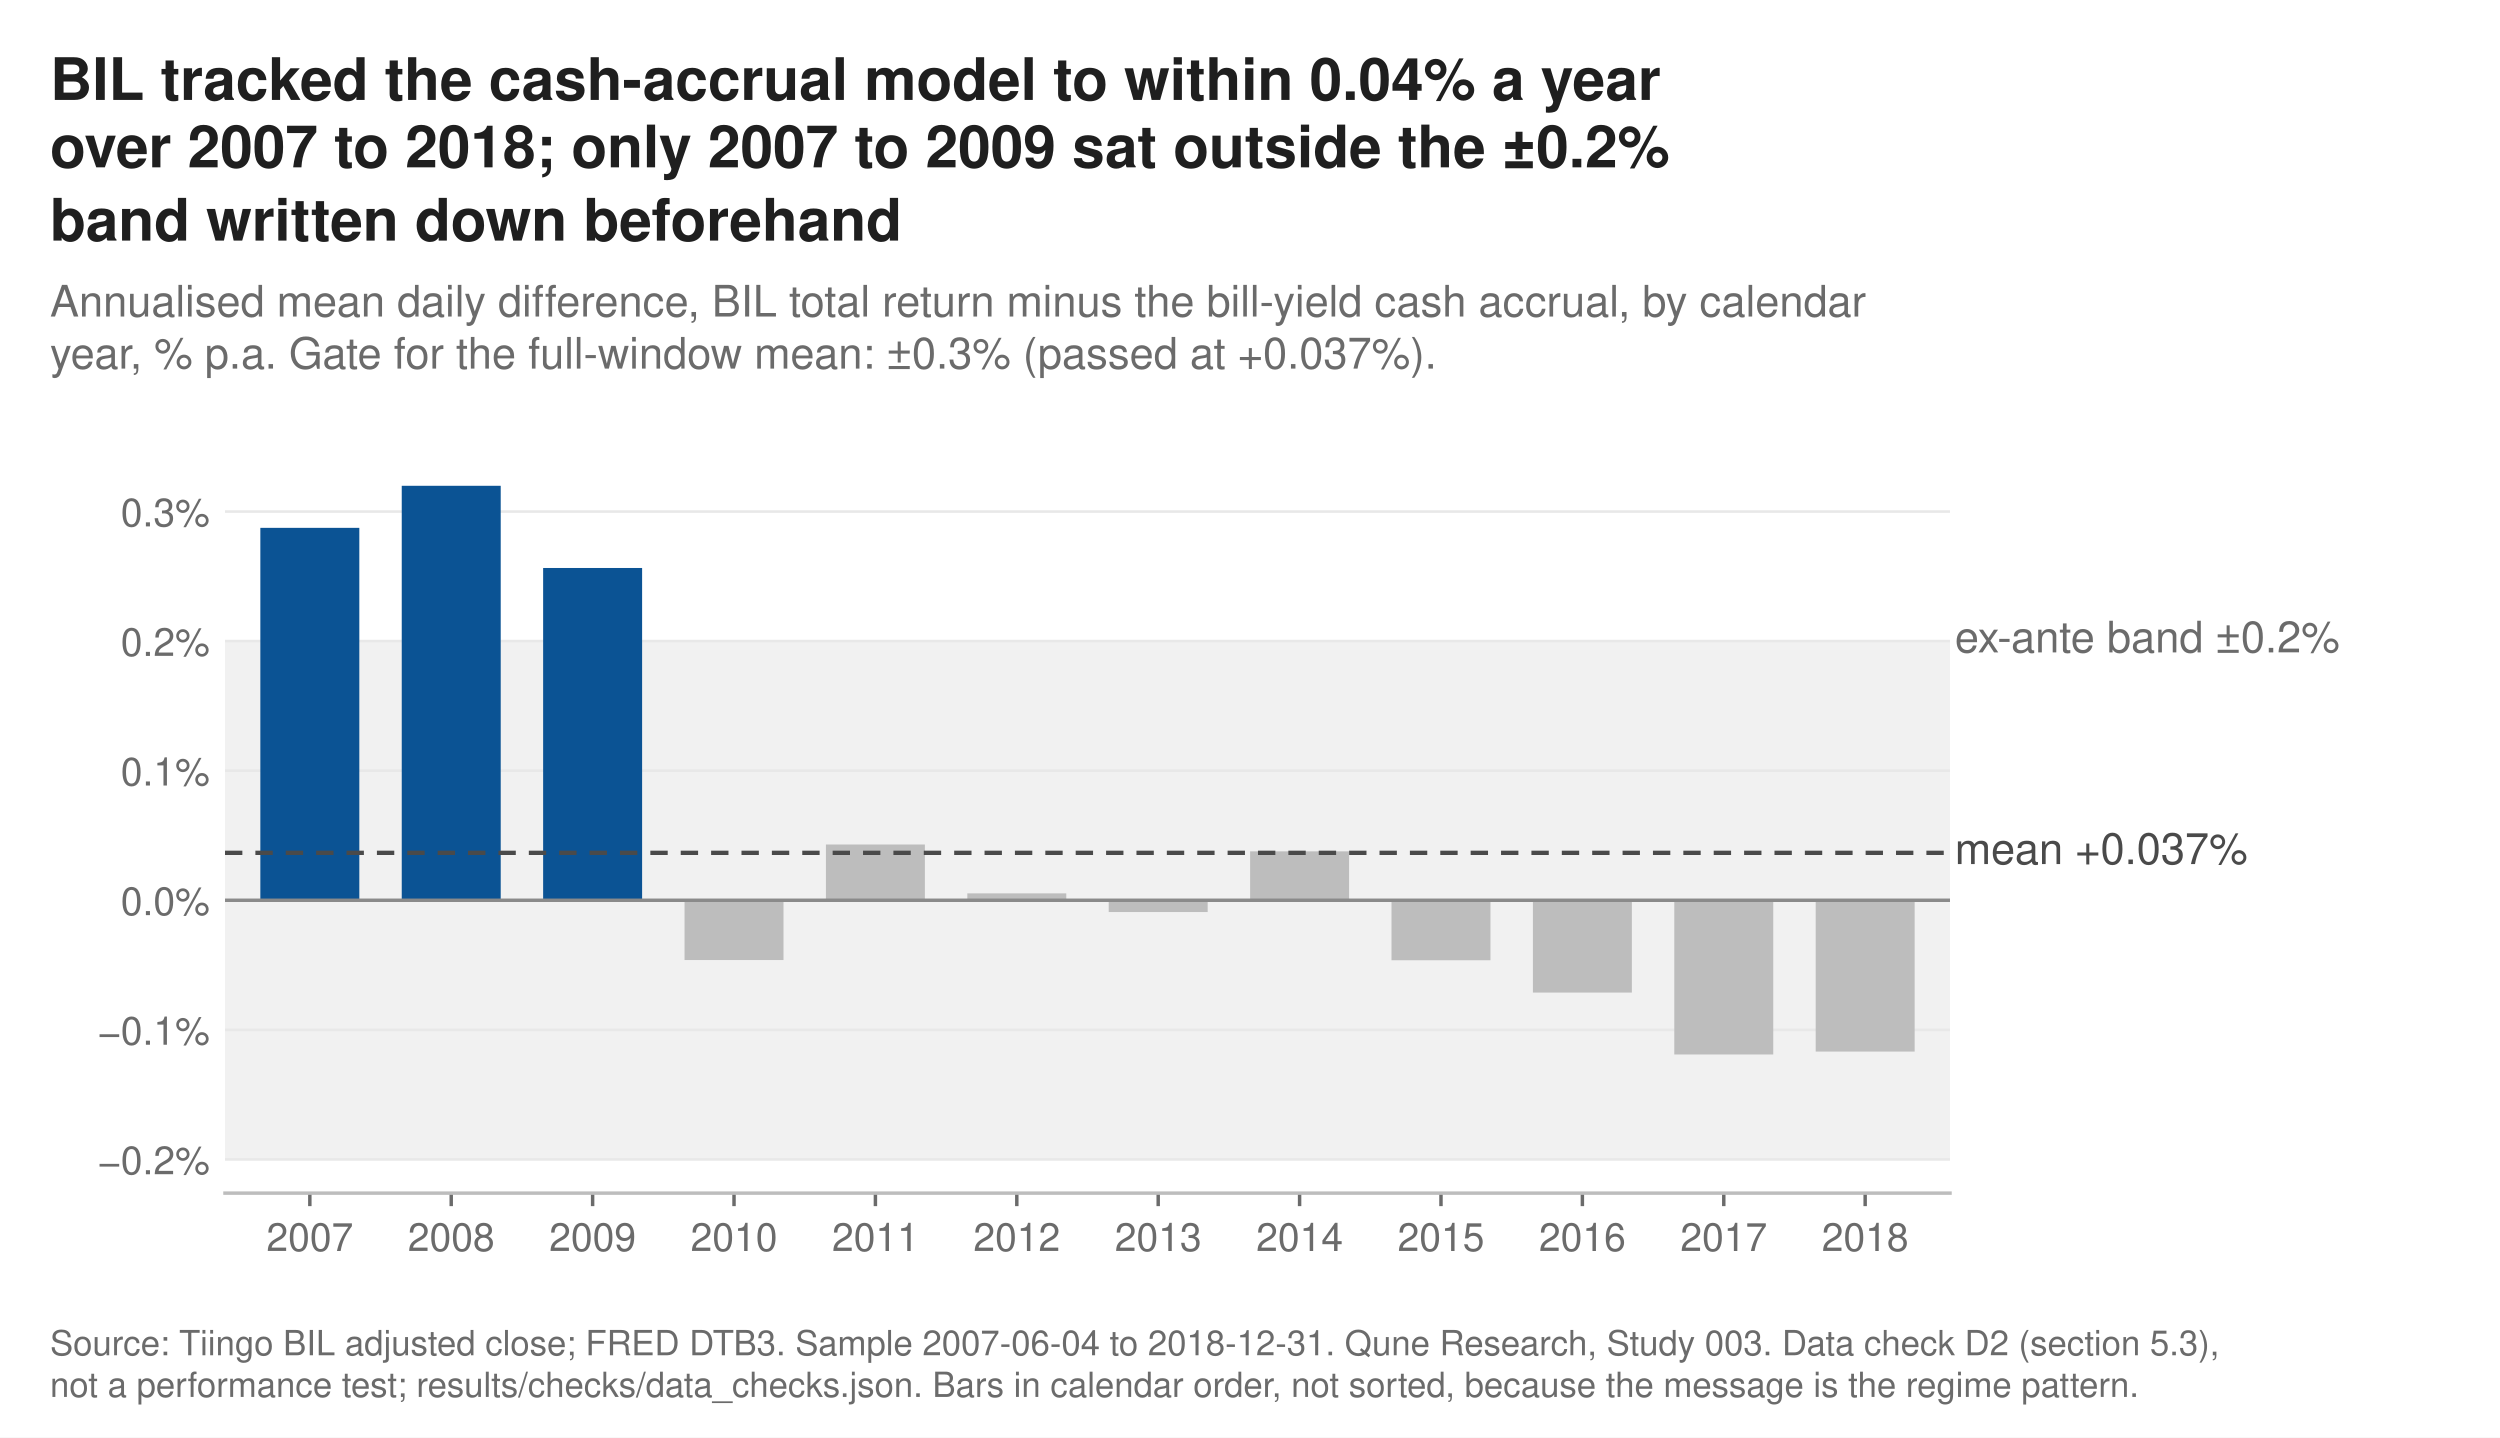
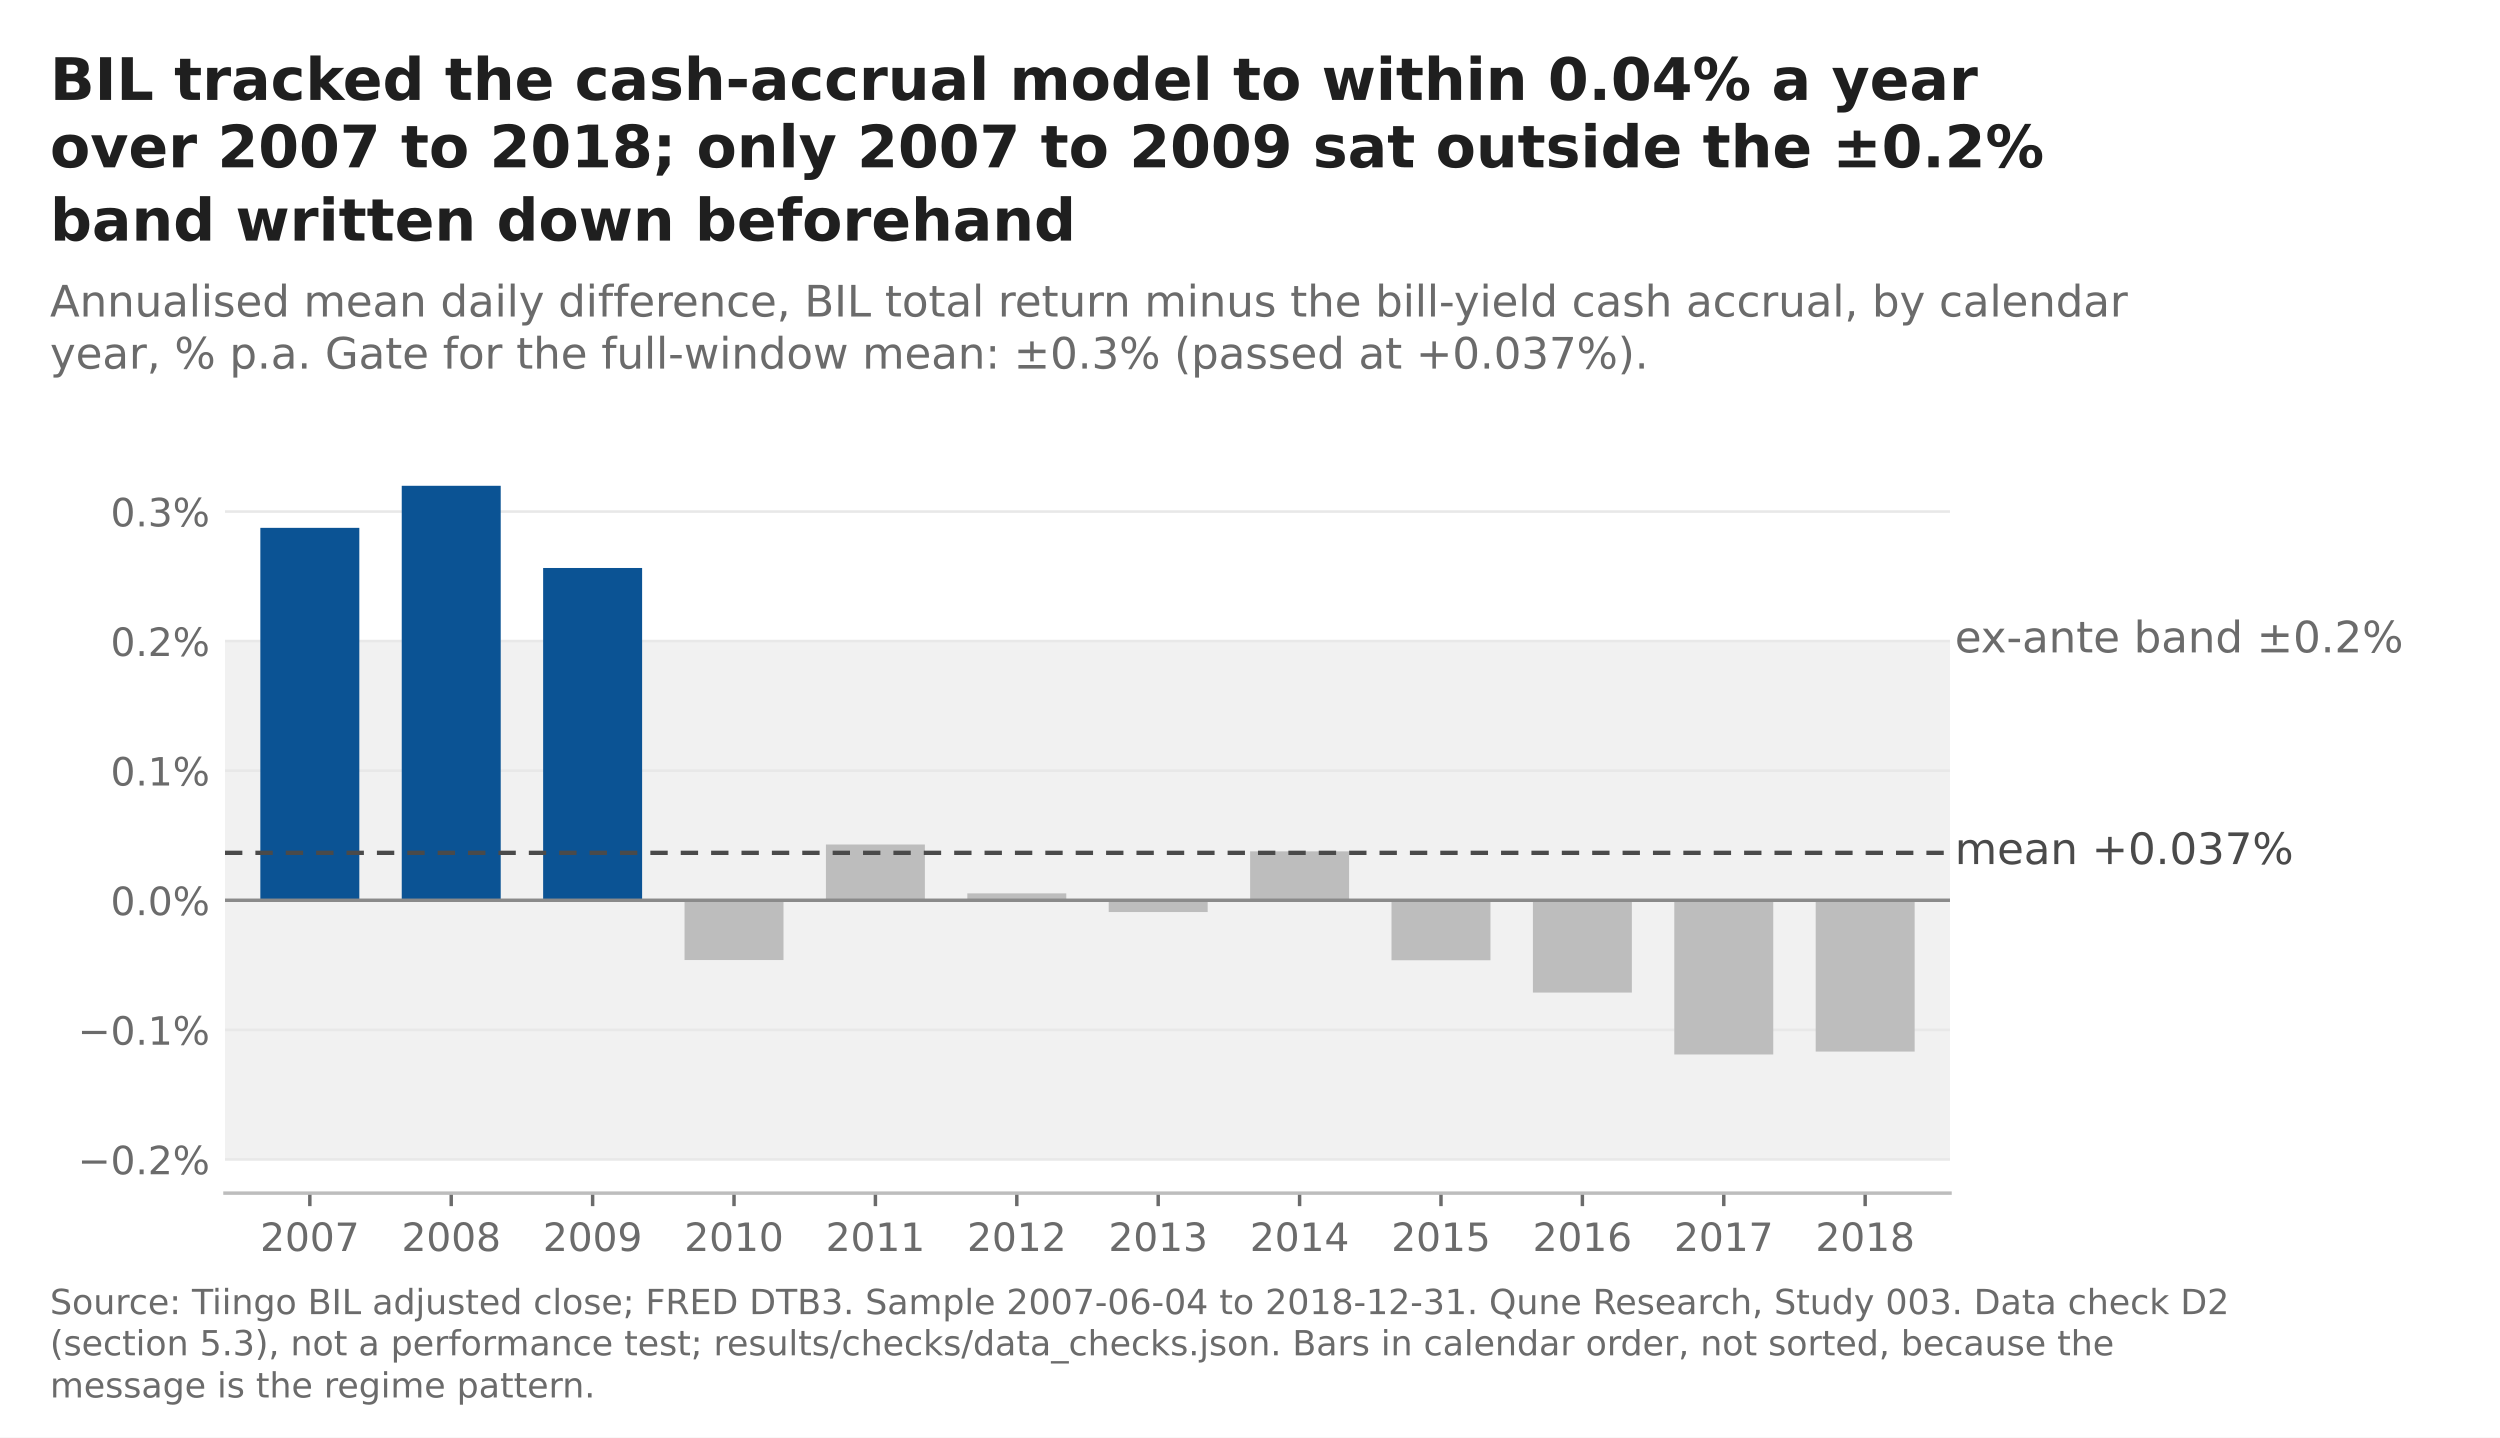
<svg xmlns="http://www.w3.org/2000/svg" xmlns:xlink="http://www.w3.org/1999/xlink" width="576pt" height="331.2pt" viewBox="0 0 576 331.2" version="1.1">
  <defs>
    <style type="text/css">*{stroke-linejoin: round; stroke-linecap: butt}</style>
  </defs>
  <g id="figure_1">
    <g id="patch_1">
      <path d="M 0 331.2  L 576 331.2  L 576 0  L 0 0  z " style="fill: #ffffff" />
    </g>
    <g id="axes_1">
      <g id="patch_2">
        <path d="M 51.84 274.896  L 449.28 274.896  L 449.28 104.167  L 51.84 104.167  z " style="fill: #ffffff" />
      </g>
      <g id="patch_3">
-         <path d="M 51.84 267.136  L 449.28 267.136  L 449.28 147.716  L 51.84 147.716  z " clip-path="url(#p871f17e16b)" style="fill: #f1f1f1" />
+         <path d="M 51.84 267.136  L 449.28 267.136  L 449.28 147.716  L 51.84 147.716  z " clip-path="url(#p3d9d16329a)" style="fill: #f1f1f1" />
      </g>
      <g id="matplotlib.axis_1">
        <g id="xtick_1">
          <g id="line2d_1">
            <defs>
-               <path id="ma6fecc33e3" d="M 0 0  L 0 3  " style="stroke: #6b6b6b; stroke-width: 0.8" />
+               <path id="m9e7ed593be" d="M 0 0  L 0 3  " style="stroke: #6b6b6b; stroke-width: 0.8" />
            </defs>
            <g>
-               <use xlink:href="#ma6fecc33e3" x="71.386" y="274.896" style="fill: #6b6b6b; stroke: #6b6b6b; stroke-width: 0.8" />
+               <use xlink:href="#m9e7ed593be" x="71.386" y="274.896" style="fill: #6b6b6b; stroke: #6b6b6b; stroke-width: 0.8" />
            </g>
          </g>
          <g id="text_1">
-             <text style="font-size: 9px; font-family: 'Helvetica Neue', 'Helvetica', 'Arial', 'Liberation Sans', 'DejaVu Sans', sans-serif; text-anchor: middle; fill: #6b6b6b" x="71.386" y="288.234" transform="rotate(-0 71.38623 288.2339)">2007</text>
+             <text style="font-size: 9px; font-family: 'DejaVu Sans', sans-serif; text-anchor: middle; fill: #6b6b6b" x="71.386" y="288.234" transform="rotate(-0 71.38623 288.2339)">2007</text>
          </g>
        </g>
        <g id="xtick_2">
          <g id="line2d_2">
            <g>
-               <use xlink:href="#ma6fecc33e3" x="103.963" y="274.896" style="fill: #6b6b6b; stroke: #6b6b6b; stroke-width: 0.8" />
+               <use xlink:href="#m9e7ed593be" x="103.963" y="274.896" style="fill: #6b6b6b; stroke: #6b6b6b; stroke-width: 0.8" />
            </g>
          </g>
          <g id="text_2">
-             <text style="font-size: 9px; font-family: 'Helvetica Neue', 'Helvetica', 'Arial', 'Liberation Sans', 'DejaVu Sans', sans-serif; text-anchor: middle; fill: #6b6b6b" x="103.963" y="288.234" transform="rotate(-0 103.9633 288.2339)">2008</text>
+             <text style="font-size: 9px; font-family: 'DejaVu Sans', sans-serif; text-anchor: middle; fill: #6b6b6b" x="103.963" y="288.234" transform="rotate(-0 103.9633 288.2339)">2008</text>
          </g>
        </g>
        <g id="xtick_3">
          <g id="line2d_3">
            <g>
-               <use xlink:href="#ma6fecc33e3" x="136.54" y="274.896" style="fill: #6b6b6b; stroke: #6b6b6b; stroke-width: 0.8" />
+               <use xlink:href="#m9e7ed593be" x="136.54" y="274.896" style="fill: #6b6b6b; stroke: #6b6b6b; stroke-width: 0.8" />
            </g>
          </g>
          <g id="text_3">
-             <text style="font-size: 9px; font-family: 'Helvetica Neue', 'Helvetica', 'Arial', 'Liberation Sans', 'DejaVu Sans', sans-serif; text-anchor: middle; fill: #6b6b6b" x="136.54" y="288.234" transform="rotate(-0 136.5403 288.2339)">2009</text>
+             <text style="font-size: 9px; font-family: 'DejaVu Sans', sans-serif; text-anchor: middle; fill: #6b6b6b" x="136.54" y="288.234" transform="rotate(-0 136.5403 288.2339)">2009</text>
          </g>
        </g>
        <g id="xtick_4">
          <g id="line2d_4">
            <g>
-               <use xlink:href="#ma6fecc33e3" x="169.117" y="274.896" style="fill: #6b6b6b; stroke: #6b6b6b; stroke-width: 0.8" />
+               <use xlink:href="#m9e7ed593be" x="169.117" y="274.896" style="fill: #6b6b6b; stroke: #6b6b6b; stroke-width: 0.8" />
            </g>
          </g>
          <g id="text_4">
-             <text style="font-size: 9px; font-family: 'Helvetica Neue', 'Helvetica', 'Arial', 'Liberation Sans', 'DejaVu Sans', sans-serif; text-anchor: middle; fill: #6b6b6b" x="169.117" y="288.234" transform="rotate(-0 169.1174 288.2339)">2010</text>
+             <text style="font-size: 9px; font-family: 'DejaVu Sans', sans-serif; text-anchor: middle; fill: #6b6b6b" x="169.117" y="288.234" transform="rotate(-0 169.1174 288.2339)">2010</text>
          </g>
        </g>
        <g id="xtick_5">
          <g id="line2d_5">
            <g>
-               <use xlink:href="#ma6fecc33e3" x="201.694" y="274.896" style="fill: #6b6b6b; stroke: #6b6b6b; stroke-width: 0.8" />
+               <use xlink:href="#m9e7ed593be" x="201.694" y="274.896" style="fill: #6b6b6b; stroke: #6b6b6b; stroke-width: 0.8" />
            </g>
          </g>
          <g id="text_5">
-             <text style="font-size: 9px; font-family: 'Helvetica Neue', 'Helvetica', 'Arial', 'Liberation Sans', 'DejaVu Sans', sans-serif; text-anchor: middle; fill: #6b6b6b" x="201.694" y="288.234" transform="rotate(-0 201.6944 288.2339)">2011</text>
+             <text style="font-size: 9px; font-family: 'DejaVu Sans', sans-serif; text-anchor: middle; fill: #6b6b6b" x="201.694" y="288.234" transform="rotate(-0 201.6944 288.2339)">2011</text>
          </g>
        </g>
        <g id="xtick_6">
          <g id="line2d_6">
            <g>
-               <use xlink:href="#ma6fecc33e3" x="234.271" y="274.896" style="fill: #6b6b6b; stroke: #6b6b6b; stroke-width: 0.8" />
+               <use xlink:href="#m9e7ed593be" x="234.271" y="274.896" style="fill: #6b6b6b; stroke: #6b6b6b; stroke-width: 0.8" />
            </g>
          </g>
          <g id="text_6">
-             <text style="font-size: 9px; font-family: 'Helvetica Neue', 'Helvetica', 'Arial', 'Liberation Sans', 'DejaVu Sans', sans-serif; text-anchor: middle; fill: #6b6b6b" x="234.271" y="288.234" transform="rotate(-0 234.2715 288.2339)">2012</text>
+             <text style="font-size: 9px; font-family: 'DejaVu Sans', sans-serif; text-anchor: middle; fill: #6b6b6b" x="234.271" y="288.234" transform="rotate(-0 234.2715 288.2339)">2012</text>
          </g>
        </g>
        <g id="xtick_7">
          <g id="line2d_7">
            <g>
-               <use xlink:href="#ma6fecc33e3" x="266.849" y="274.896" style="fill: #6b6b6b; stroke: #6b6b6b; stroke-width: 0.8" />
+               <use xlink:href="#m9e7ed593be" x="266.849" y="274.896" style="fill: #6b6b6b; stroke: #6b6b6b; stroke-width: 0.8" />
            </g>
          </g>
          <g id="text_7">
-             <text style="font-size: 9px; font-family: 'Helvetica Neue', 'Helvetica', 'Arial', 'Liberation Sans', 'DejaVu Sans', sans-serif; text-anchor: middle; fill: #6b6b6b" x="266.849" y="288.234" transform="rotate(-0 266.8485 288.2339)">2013</text>
+             <text style="font-size: 9px; font-family: 'DejaVu Sans', sans-serif; text-anchor: middle; fill: #6b6b6b" x="266.849" y="288.234" transform="rotate(-0 266.8485 288.2339)">2013</text>
          </g>
        </g>
        <g id="xtick_8">
          <g id="line2d_8">
            <g>
-               <use xlink:href="#ma6fecc33e3" x="299.426" y="274.896" style="fill: #6b6b6b; stroke: #6b6b6b; stroke-width: 0.8" />
+               <use xlink:href="#m9e7ed593be" x="299.426" y="274.896" style="fill: #6b6b6b; stroke: #6b6b6b; stroke-width: 0.8" />
            </g>
          </g>
          <g id="text_8">
-             <text style="font-size: 9px; font-family: 'Helvetica Neue', 'Helvetica', 'Arial', 'Liberation Sans', 'DejaVu Sans', sans-serif; text-anchor: middle; fill: #6b6b6b" x="299.426" y="288.234" transform="rotate(-0 299.4256 288.2339)">2014</text>
+             <text style="font-size: 9px; font-family: 'DejaVu Sans', sans-serif; text-anchor: middle; fill: #6b6b6b" x="299.426" y="288.234" transform="rotate(-0 299.4256 288.2339)">2014</text>
          </g>
        </g>
        <g id="xtick_9">
          <g id="line2d_9">
            <g>
-               <use xlink:href="#ma6fecc33e3" x="332.003" y="274.896" style="fill: #6b6b6b; stroke: #6b6b6b; stroke-width: 0.8" />
+               <use xlink:href="#m9e7ed593be" x="332.003" y="274.896" style="fill: #6b6b6b; stroke: #6b6b6b; stroke-width: 0.8" />
            </g>
          </g>
          <g id="text_9">
-             <text style="font-size: 9px; font-family: 'Helvetica Neue', 'Helvetica', 'Arial', 'Liberation Sans', 'DejaVu Sans', sans-serif; text-anchor: middle; fill: #6b6b6b" x="332.003" y="288.234" transform="rotate(-0 332.0026 288.2339)">2015</text>
+             <text style="font-size: 9px; font-family: 'DejaVu Sans', sans-serif; text-anchor: middle; fill: #6b6b6b" x="332.003" y="288.234" transform="rotate(-0 332.0026 288.2339)">2015</text>
          </g>
        </g>
        <g id="xtick_10">
          <g id="line2d_10">
            <g>
-               <use xlink:href="#ma6fecc33e3" x="364.58" y="274.896" style="fill: #6b6b6b; stroke: #6b6b6b; stroke-width: 0.8" />
+               <use xlink:href="#m9e7ed593be" x="364.58" y="274.896" style="fill: #6b6b6b; stroke: #6b6b6b; stroke-width: 0.8" />
            </g>
          </g>
          <g id="text_10">
-             <text style="font-size: 9px; font-family: 'Helvetica Neue', 'Helvetica', 'Arial', 'Liberation Sans', 'DejaVu Sans', sans-serif; text-anchor: middle; fill: #6b6b6b" x="364.58" y="288.234" transform="rotate(-0 364.5797 288.2339)">2016</text>
+             <text style="font-size: 9px; font-family: 'DejaVu Sans', sans-serif; text-anchor: middle; fill: #6b6b6b" x="364.58" y="288.234" transform="rotate(-0 364.5797 288.2339)">2016</text>
          </g>
        </g>
        <g id="xtick_11">
          <g id="line2d_11">
            <g>
-               <use xlink:href="#ma6fecc33e3" x="397.157" y="274.896" style="fill: #6b6b6b; stroke: #6b6b6b; stroke-width: 0.8" />
+               <use xlink:href="#m9e7ed593be" x="397.157" y="274.896" style="fill: #6b6b6b; stroke: #6b6b6b; stroke-width: 0.8" />
            </g>
          </g>
          <g id="text_11">
-             <text style="font-size: 9px; font-family: 'Helvetica Neue', 'Helvetica', 'Arial', 'Liberation Sans', 'DejaVu Sans', sans-serif; text-anchor: middle; fill: #6b6b6b" x="397.157" y="288.234" transform="rotate(-0 397.1567 288.2339)">2017</text>
+             <text style="font-size: 9px; font-family: 'DejaVu Sans', sans-serif; text-anchor: middle; fill: #6b6b6b" x="397.157" y="288.234" transform="rotate(-0 397.1567 288.2339)">2017</text>
          </g>
        </g>
        <g id="xtick_12">
          <g id="line2d_12">
            <g>
-               <use xlink:href="#ma6fecc33e3" x="429.734" y="274.896" style="fill: #6b6b6b; stroke: #6b6b6b; stroke-width: 0.8" />
+               <use xlink:href="#m9e7ed593be" x="429.734" y="274.896" style="fill: #6b6b6b; stroke: #6b6b6b; stroke-width: 0.8" />
            </g>
          </g>
          <g id="text_12">
-             <text style="font-size: 9px; font-family: 'Helvetica Neue', 'Helvetica', 'Arial', 'Liberation Sans', 'DejaVu Sans', sans-serif; text-anchor: middle; fill: #6b6b6b" x="429.734" y="288.234" transform="rotate(-0 429.7338 288.2339)">2018</text>
+             <text style="font-size: 9px; font-family: 'DejaVu Sans', sans-serif; text-anchor: middle; fill: #6b6b6b" x="429.734" y="288.234" transform="rotate(-0 429.7338 288.2339)">2018</text>
          </g>
        </g>
      </g>
      <g id="matplotlib.axis_2">
        <g id="ytick_1">
          <g id="line2d_13">
-             <path d="M 51.84 267.136  L 449.28 267.136  " clip-path="url(#p871f17e16b)" style="fill: none; stroke: #e8e8e8; stroke-width: 0.6; stroke-linecap: round" />
+             <path d="M 51.84 267.136  L 449.28 267.136  " clip-path="url(#p3d9d16329a)" style="fill: none; stroke: #e8e8e8; stroke-width: 0.6; stroke-linecap: round" />
          </g>
          <g id="line2d_14" />
          <g id="text_13">
-             <text style="font-size: 9px; font-family: 'Helvetica Neue', 'Helvetica', 'Arial', 'Liberation Sans', 'DejaVu Sans', sans-serif; text-anchor: end; fill: #6b6b6b" x="48.34" y="270.555" transform="rotate(-0 48.34 270.5545)">−0.2%</text>
+             <text style="font-size: 9px; font-family: 'DejaVu Sans', sans-serif; text-anchor: end; fill: #6b6b6b" x="48.34" y="270.555" transform="rotate(-0 48.34 270.5545)">−0.2%</text>
          </g>
        </g>
        <g id="ytick_2">
          <g id="line2d_15">
-             <path d="M 51.84 237.281  L 449.28 237.281  " clip-path="url(#p871f17e16b)" style="fill: none; stroke: #e8e8e8; stroke-width: 0.6; stroke-linecap: round" />
+             <path d="M 51.84 237.281  L 449.28 237.281  " clip-path="url(#p3d9d16329a)" style="fill: none; stroke: #e8e8e8; stroke-width: 0.6; stroke-linecap: round" />
          </g>
          <g id="line2d_16" />
          <g id="text_14">
-             <text style="font-size: 9px; font-family: 'Helvetica Neue', 'Helvetica', 'Arial', 'Liberation Sans', 'DejaVu Sans', sans-serif; text-anchor: end; fill: #6b6b6b" x="48.34" y="240.7" transform="rotate(-0 48.34 240.6997)">−0.1%</text>
+             <text style="font-size: 9px; font-family: 'DejaVu Sans', sans-serif; text-anchor: end; fill: #6b6b6b" x="48.34" y="240.7" transform="rotate(-0 48.34 240.6997)">−0.1%</text>
          </g>
        </g>
        <g id="ytick_3">
          <g id="line2d_17">
-             <path d="M 51.84 207.426  L 449.28 207.426  " clip-path="url(#p871f17e16b)" style="fill: none; stroke: #e8e8e8; stroke-width: 0.6; stroke-linecap: round" />
+             <path d="M 51.84 207.426  L 449.28 207.426  " clip-path="url(#p3d9d16329a)" style="fill: none; stroke: #e8e8e8; stroke-width: 0.6; stroke-linecap: round" />
          </g>
          <g id="line2d_18" />
          <g id="text_15">
-             <text style="font-size: 9px; font-family: 'Helvetica Neue', 'Helvetica', 'Arial', 'Liberation Sans', 'DejaVu Sans', sans-serif; text-anchor: end; fill: #6b6b6b" x="48.34" y="210.845" transform="rotate(-0 48.34 210.8448)">0.0%</text>
+             <text style="font-size: 9px; font-family: 'DejaVu Sans', sans-serif; text-anchor: end; fill: #6b6b6b" x="48.34" y="210.845" transform="rotate(-0 48.34 210.8448)">0.0%</text>
          </g>
        </g>
        <g id="ytick_4">
          <g id="line2d_19">
-             <path d="M 51.84 177.571  L 449.28 177.571  " clip-path="url(#p871f17e16b)" style="fill: none; stroke: #e8e8e8; stroke-width: 0.6; stroke-linecap: round" />
+             <path d="M 51.84 177.571  L 449.28 177.571  " clip-path="url(#p3d9d16329a)" style="fill: none; stroke: #e8e8e8; stroke-width: 0.6; stroke-linecap: round" />
          </g>
          <g id="line2d_20" />
          <g id="text_16">
-             <text style="font-size: 9px; font-family: 'Helvetica Neue', 'Helvetica', 'Arial', 'Liberation Sans', 'DejaVu Sans', sans-serif; text-anchor: end; fill: #6b6b6b" x="48.34" y="180.99" transform="rotate(-0 48.34 180.99)">0.1%</text>
+             <text style="font-size: 9px; font-family: 'DejaVu Sans', sans-serif; text-anchor: end; fill: #6b6b6b" x="48.34" y="180.99" transform="rotate(-0 48.34 180.99)">0.1%</text>
          </g>
        </g>
        <g id="ytick_5">
          <g id="line2d_21">
-             <path d="M 51.84 147.716  L 449.28 147.716  " clip-path="url(#p871f17e16b)" style="fill: none; stroke: #e8e8e8; stroke-width: 0.6; stroke-linecap: round" />
+             <path d="M 51.84 147.716  L 449.28 147.716  " clip-path="url(#p3d9d16329a)" style="fill: none; stroke: #e8e8e8; stroke-width: 0.6; stroke-linecap: round" />
          </g>
          <g id="line2d_22" />
          <g id="text_17">
-             <text style="font-size: 9px; font-family: 'Helvetica Neue', 'Helvetica', 'Arial', 'Liberation Sans', 'DejaVu Sans', sans-serif; text-anchor: end; fill: #6b6b6b" x="48.34" y="151.135" transform="rotate(-0 48.34 151.1351)">0.2%</text>
+             <text style="font-size: 9px; font-family: 'DejaVu Sans', sans-serif; text-anchor: end; fill: #6b6b6b" x="48.34" y="151.135" transform="rotate(-0 48.34 151.1351)">0.2%</text>
          </g>
        </g>
        <g id="ytick_6">
          <g id="line2d_23">
-             <path d="M 51.84 117.861  L 449.28 117.861  " clip-path="url(#p871f17e16b)" style="fill: none; stroke: #e8e8e8; stroke-width: 0.6; stroke-linecap: round" />
+             <path d="M 51.84 117.861  L 449.28 117.861  " clip-path="url(#p3d9d16329a)" style="fill: none; stroke: #e8e8e8; stroke-width: 0.6; stroke-linecap: round" />
          </g>
          <g id="line2d_24" />
          <g id="text_18">
-             <text style="font-size: 9px; font-family: 'Helvetica Neue', 'Helvetica', 'Arial', 'Liberation Sans', 'DejaVu Sans', sans-serif; text-anchor: end; fill: #6b6b6b" x="48.34" y="121.28" transform="rotate(-0 48.34 121.2803)">0.3%</text>
+             <text style="font-size: 9px; font-family: 'DejaVu Sans', sans-serif; text-anchor: end; fill: #6b6b6b" x="48.34" y="121.28" transform="rotate(-0 48.34 121.2803)">0.3%</text>
          </g>
        </g>
      </g>
      <g id="patch_4">
-         <path d="M 59.984 207.426  L 82.788 207.426  L 82.788 121.617  L 59.984 121.617  z " clip-path="url(#p871f17e16b)" style="fill: #0b5394" />
+         <path d="M 59.984 207.426  L 82.788 207.426  L 82.788 121.617  L 59.984 121.617  z " clip-path="url(#p3d9d16329a)" style="fill: #0b5394" />
      </g>
      <g id="patch_5">
-         <path d="M 92.561 207.426  L 115.365 207.426  L 115.365 111.927  L 92.561 111.927  z " clip-path="url(#p871f17e16b)" style="fill: #0b5394" />
+         <path d="M 92.561 207.426  L 115.365 207.426  L 115.365 111.927  L 92.561 111.927  z " clip-path="url(#p3d9d16329a)" style="fill: #0b5394" />
      </g>
      <g id="patch_6">
-         <path d="M 125.138 207.426  L 147.942 207.426  L 147.942 130.864  L 125.138 130.864  z " clip-path="url(#p871f17e16b)" style="fill: #0b5394" />
+         <path d="M 125.138 207.426  L 147.942 207.426  L 147.942 130.864  L 125.138 130.864  z " clip-path="url(#p3d9d16329a)" style="fill: #0b5394" />
      </g>
      <g id="patch_7">
-         <path d="M 157.715 207.426  L 180.519 207.426  L 180.519 221.191  L 157.715 221.191  z " clip-path="url(#p871f17e16b)" style="fill: #bdbdbd" />
+         <path d="M 157.715 207.426  L 180.519 207.426  L 180.519 221.191  L 157.715 221.191  z " clip-path="url(#p3d9d16329a)" style="fill: #bdbdbd" />
      </g>
      <g id="patch_8">
-         <path d="M 190.292 207.426  L 213.096 207.426  L 213.096 194.574  L 190.292 194.574  z " clip-path="url(#p871f17e16b)" style="fill: #bdbdbd" />
+         <path d="M 190.292 207.426  L 213.096 207.426  L 213.096 194.574  L 190.292 194.574  z " clip-path="url(#p3d9d16329a)" style="fill: #bdbdbd" />
      </g>
      <g id="patch_9">
-         <path d="M 222.87 207.426  L 245.673 207.426  L 245.673 205.831  L 222.87 205.831  z " clip-path="url(#p871f17e16b)" style="fill: #bdbdbd" />
+         <path d="M 222.87 207.426  L 245.673 207.426  L 245.673 205.831  L 222.87 205.831  z " clip-path="url(#p3d9d16329a)" style="fill: #bdbdbd" />
      </g>
      <g id="patch_10">
-         <path d="M 255.447 207.426  L 278.25 207.426  L 278.25 210.134  L 255.447 210.134  z " clip-path="url(#p871f17e16b)" style="fill: #bdbdbd" />
+         <path d="M 255.447 207.426  L 278.25 207.426  L 278.25 210.134  L 255.447 210.134  z " clip-path="url(#p3d9d16329a)" style="fill: #bdbdbd" />
      </g>
      <g id="patch_11">
-         <path d="M 288.024 207.426  L 310.828 207.426  L 310.828 196.15  L 288.024 196.15  z " clip-path="url(#p871f17e16b)" style="fill: #bdbdbd" />
+         <path d="M 288.024 207.426  L 310.828 207.426  L 310.828 196.15  L 288.024 196.15  z " clip-path="url(#p3d9d16329a)" style="fill: #bdbdbd" />
      </g>
      <g id="patch_12">
-         <path d="M 320.601 207.426  L 343.405 207.426  L 343.405 221.244  L 320.601 221.244  z " clip-path="url(#p871f17e16b)" style="fill: #bdbdbd" />
+         <path d="M 320.601 207.426  L 343.405 207.426  L 343.405 221.244  L 320.601 221.244  z " clip-path="url(#p3d9d16329a)" style="fill: #bdbdbd" />
      </g>
      <g id="patch_13">
-         <path d="M 353.178 207.426  L 375.982 207.426  L 375.982 228.69  L 353.178 228.69  z " clip-path="url(#p871f17e16b)" style="fill: #bdbdbd" />
+         <path d="M 353.178 207.426  L 375.982 207.426  L 375.982 228.69  L 353.178 228.69  z " clip-path="url(#p3d9d16329a)" style="fill: #bdbdbd" />
      </g>
      <g id="patch_14">
-         <path d="M 385.755 207.426  L 408.559 207.426  L 408.559 242.951  L 385.755 242.951  z " clip-path="url(#p871f17e16b)" style="fill: #bdbdbd" />
+         <path d="M 385.755 207.426  L 408.559 207.426  L 408.559 242.951  L 385.755 242.951  z " clip-path="url(#p3d9d16329a)" style="fill: #bdbdbd" />
      </g>
      <g id="patch_15">
-         <path d="M 418.332 207.426  L 441.136 207.426  L 441.136 242.284  L 418.332 242.284  z " clip-path="url(#p871f17e16b)" style="fill: #bdbdbd" />
+         <path d="M 418.332 207.426  L 441.136 207.426  L 441.136 242.284  L 418.332 242.284  z " clip-path="url(#p3d9d16329a)" style="fill: #bdbdbd" />
      </g>
      <g id="line2d_25">
-         <path d="M 51.84 207.426  L 449.28 207.426  " clip-path="url(#p871f17e16b)" style="fill: none; stroke: #8a8a8a; stroke-width: 0.8; stroke-linecap: round" />
+         <path d="M 51.84 207.426  L 449.28 207.426  " clip-path="url(#p3d9d16329a)" style="fill: none; stroke: #8a8a8a; stroke-width: 0.8; stroke-linecap: round" />
      </g>
      <g id="line2d_26">
-         <path d="M 51.84 196.49  L 449.28 196.49  " clip-path="url(#p871f17e16b)" style="fill: none; stroke-dasharray: 4,3; stroke-dashoffset: 0; stroke: #4a4a4a" />
+         <path d="M 51.84 196.49  L 449.28 196.49  " clip-path="url(#p3d9d16329a)" style="fill: none; stroke-dasharray: 4,3; stroke-dashoffset: 0; stroke: #4a4a4a" />
      </g>
      <g id="patch_16">
        <path d="M 51.84 274.896  L 449.28 274.896  " style="fill: none; stroke: #bdbdbd; stroke-width: 0.8; stroke-linejoin: miter; stroke-linecap: square" />
      </g>
      <g id="text_19">
-         <text style="font-size: 10px; font-family: 'Helvetica Neue', 'Helvetica', 'Arial', 'Liberation Sans', 'DejaVu Sans', sans-serif; text-anchor: start; fill: #4a4a4a" x="450.393" y="199.088" transform="rotate(-0 450.3934 199.0877)">mean +0.037%</text>
+         <text style="font-size: 10px; font-family: 'DejaVu Sans', sans-serif; text-anchor: start; fill: #4a4a4a" x="450.393" y="199.088" transform="rotate(-0 450.3934 199.0877)">mean +0.037%</text>
      </g>
      <g id="text_20">
-         <text style="font-size: 10px; font-family: 'Helvetica Neue', 'Helvetica', 'Arial', 'Liberation Sans', 'DejaVu Sans', sans-serif; text-anchor: start; fill: #6b6b6b" x="450.393" y="150.314" transform="rotate(-0 450.3934 150.3142)">ex-ante band ±0.2%</text>
+         <text style="font-size: 10px; font-family: 'DejaVu Sans', sans-serif; text-anchor: start; fill: #6b6b6b" x="450.393" y="150.314" transform="rotate(-0 450.3934 150.3142)">ex-ante band ±0.2%</text>
      </g>
    </g>
    <g id="qune-title">
-       <text style="font-weight: 700; font-size: 13.5px; font-family: 'Helvetica Neue', 'Helvetica', 'Arial', 'Liberation Sans', 'DejaVu Sans', sans-serif; fill: #1f1f1f" transform="translate(11.52 23.02692)">BIL tracked the cash-accrual model to within 0.04% a year</text>
-       <text style="font-weight: 700; font-size: 13.5px; font-family: 'Helvetica Neue', 'Helvetica', 'Arial', 'Liberation Sans', 'DejaVu Sans', sans-serif; fill: #1f1f1f" transform="translate(11.52 38.55192)">over 2007 to 2018; only 2007 to 2009 sat outside the ±0.2%</text>
-       <text style="font-weight: 700; font-size: 13.5px; font-family: 'Helvetica Neue', 'Helvetica', 'Arial', 'Liberation Sans', 'DejaVu Sans', sans-serif; fill: #1f1f1f" transform="translate(11.52 55.43747)">band written down beforehand</text>
+       <text style="font-weight: 700; font-size: 13.5px; font-family: 'DejaVu Sans', sans-serif; fill: #1f1f1f" transform="translate(11.52 23.02692)">BIL tracked the cash-accrual model to within 0.04% a year</text>
+       <text style="font-weight: 700; font-size: 13.5px; font-family: 'DejaVu Sans', sans-serif; fill: #1f1f1f" transform="translate(11.52 38.55192)">over 2007 to 2018; only 2007 to 2009 sat outside the ±0.2%</text>
+       <text style="font-weight: 700; font-size: 13.5px; font-family: 'DejaVu Sans', sans-serif; fill: #1f1f1f" transform="translate(11.52 55.43747)">band written down beforehand</text>
    </g>
    <g id="qune-subtitle">
-       <text style="font-size: 10px; font-family: 'Helvetica Neue', 'Helvetica', 'Arial', 'Liberation Sans', 'DejaVu Sans', sans-serif; fill: #6b6b6b" transform="translate(11.52 72.92637)">Annualised mean daily difference, BIL total return minus the bill-yield cash accrual, by calendar</text>
-       <text style="font-size: 10px; font-family: 'Helvetica Neue', 'Helvetica', 'Arial', 'Liberation Sans', 'DejaVu Sans', sans-serif; fill: #6b6b6b" transform="translate(11.52 84.92637)">year, % p.a. Gate for the full-window mean: ±0.3% (passed at +0.037%).</text>
+       <text style="font-size: 10px; font-family: 'DejaVu Sans', sans-serif; fill: #6b6b6b" transform="translate(11.52 72.92637)">Annualised mean daily difference, BIL total return minus the bill-yield cash accrual, by calendar</text>
+       <text style="font-size: 10px; font-family: 'DejaVu Sans', sans-serif; fill: #6b6b6b" transform="translate(11.52 84.92637)">year, % p.a. Gate for the full-window mean: ±0.3% (passed at +0.037%).</text>
    </g>
    <g id="qune-source-line">
-       <text style="font-size: 8px; font-family: 'Helvetica Neue', 'Helvetica', 'Arial', 'Liberation Sans', 'DejaVu Sans', sans-serif; fill: #6b6b6b" transform="translate(11.52 312.2512)">Source: Tiingo BIL adjusted close; FRED DTB3. Sample 2007-06-04 to 2018-12-31. Qune Research, Study 003. Data check D2 (section 5.3),</text>
-       <text style="font-size: 8px; font-family: 'Helvetica Neue', 'Helvetica', 'Arial', 'Liberation Sans', 'DejaVu Sans', sans-serif; fill: #6b6b6b" transform="translate(11.52 321.8533)">not a performance test; results/checks/data_checks.json. Bars in calendar order, not sorted, because the message is the regime pattern.</text>
+       <text style="font-size: 8px; font-family: 'DejaVu Sans', sans-serif; fill: #6b6b6b" transform="translate(11.52 302.7835)">Source: Tiingo BIL adjusted close; FRED DTB3. Sample 2007-06-04 to 2018-12-31. Qune Research, Study 003. Data check D2</text>
+       <text style="font-size: 8px; font-family: 'DejaVu Sans', sans-serif; fill: #6b6b6b" transform="translate(11.52 312.2722)">(section 5.3), not a performance test; results/checks/data_checks.json. Bars in calendar order, not sorted, because the</text>
+       <text style="font-size: 8px; font-family: 'DejaVu Sans', sans-serif; fill: #6b6b6b" transform="translate(11.52 321.9835)">message is the regime pattern.</text>
    </g>
  </g>
  <defs>
-     <clipPath id="p871f17e16b">
+     <clipPath id="p3d9d16329a">
      <rect x="51.84" y="104.167" width="397.44" height="170.729" />
    </clipPath>
  </defs>
</svg>
